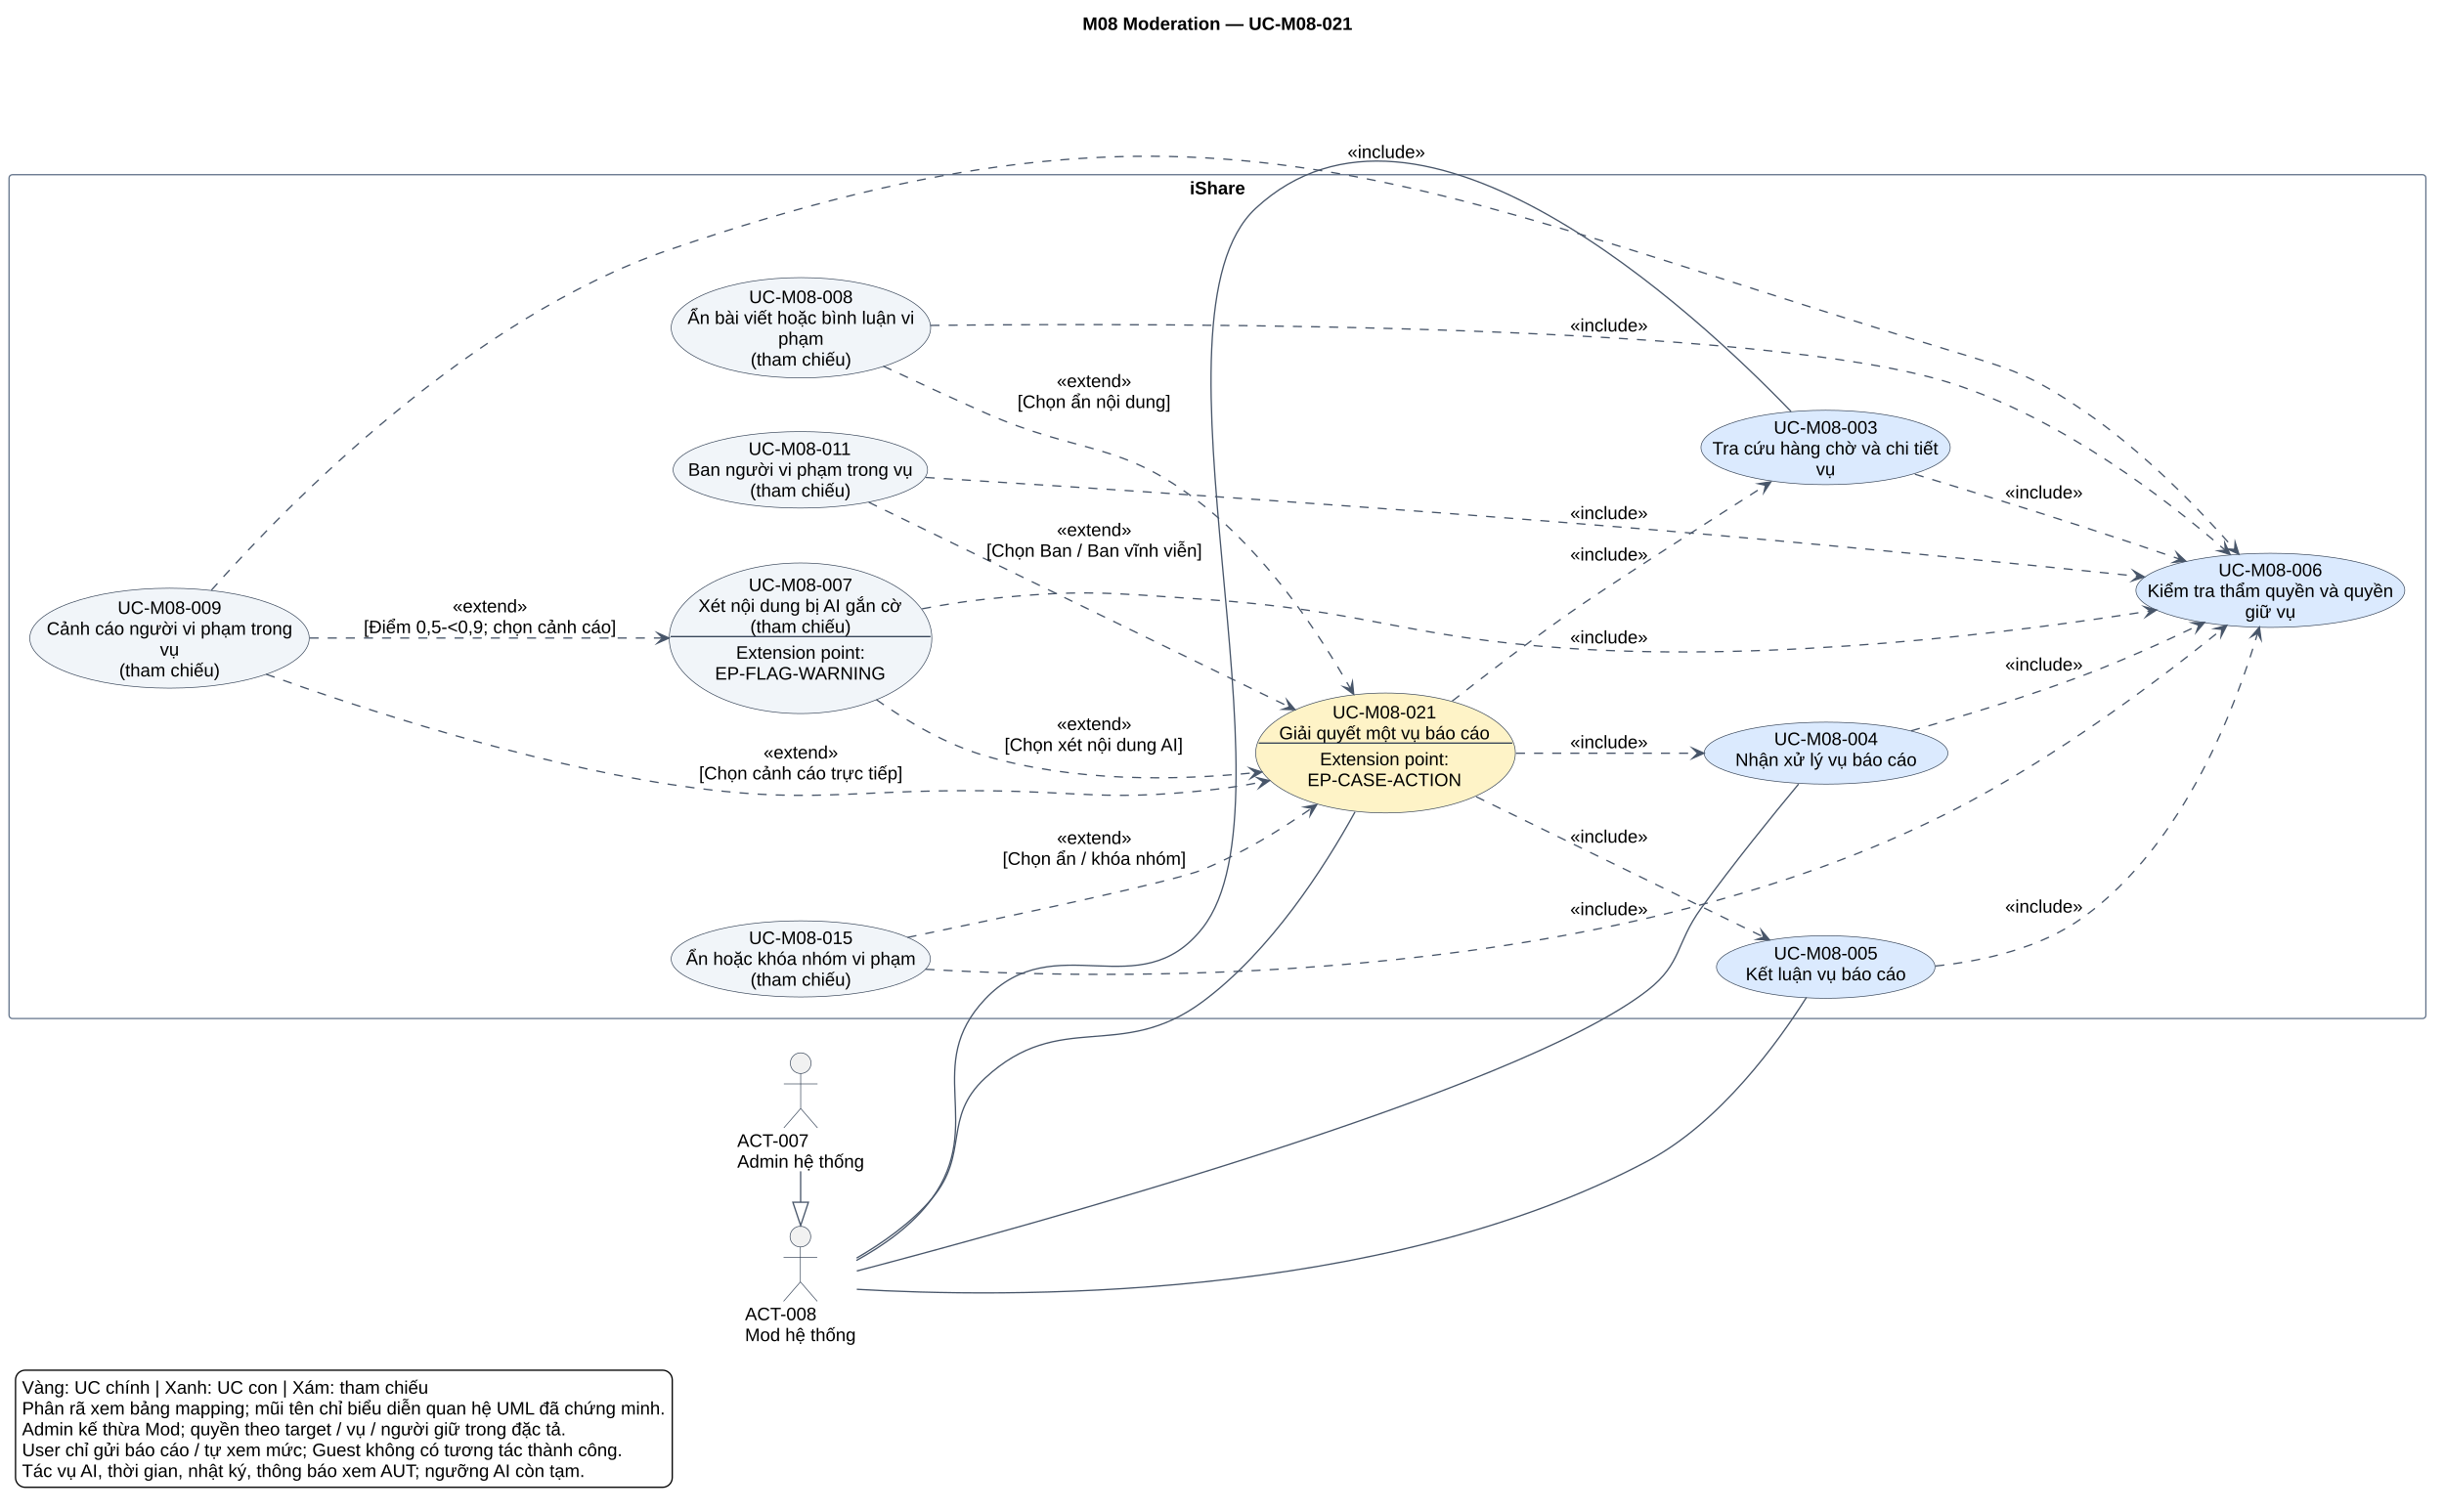
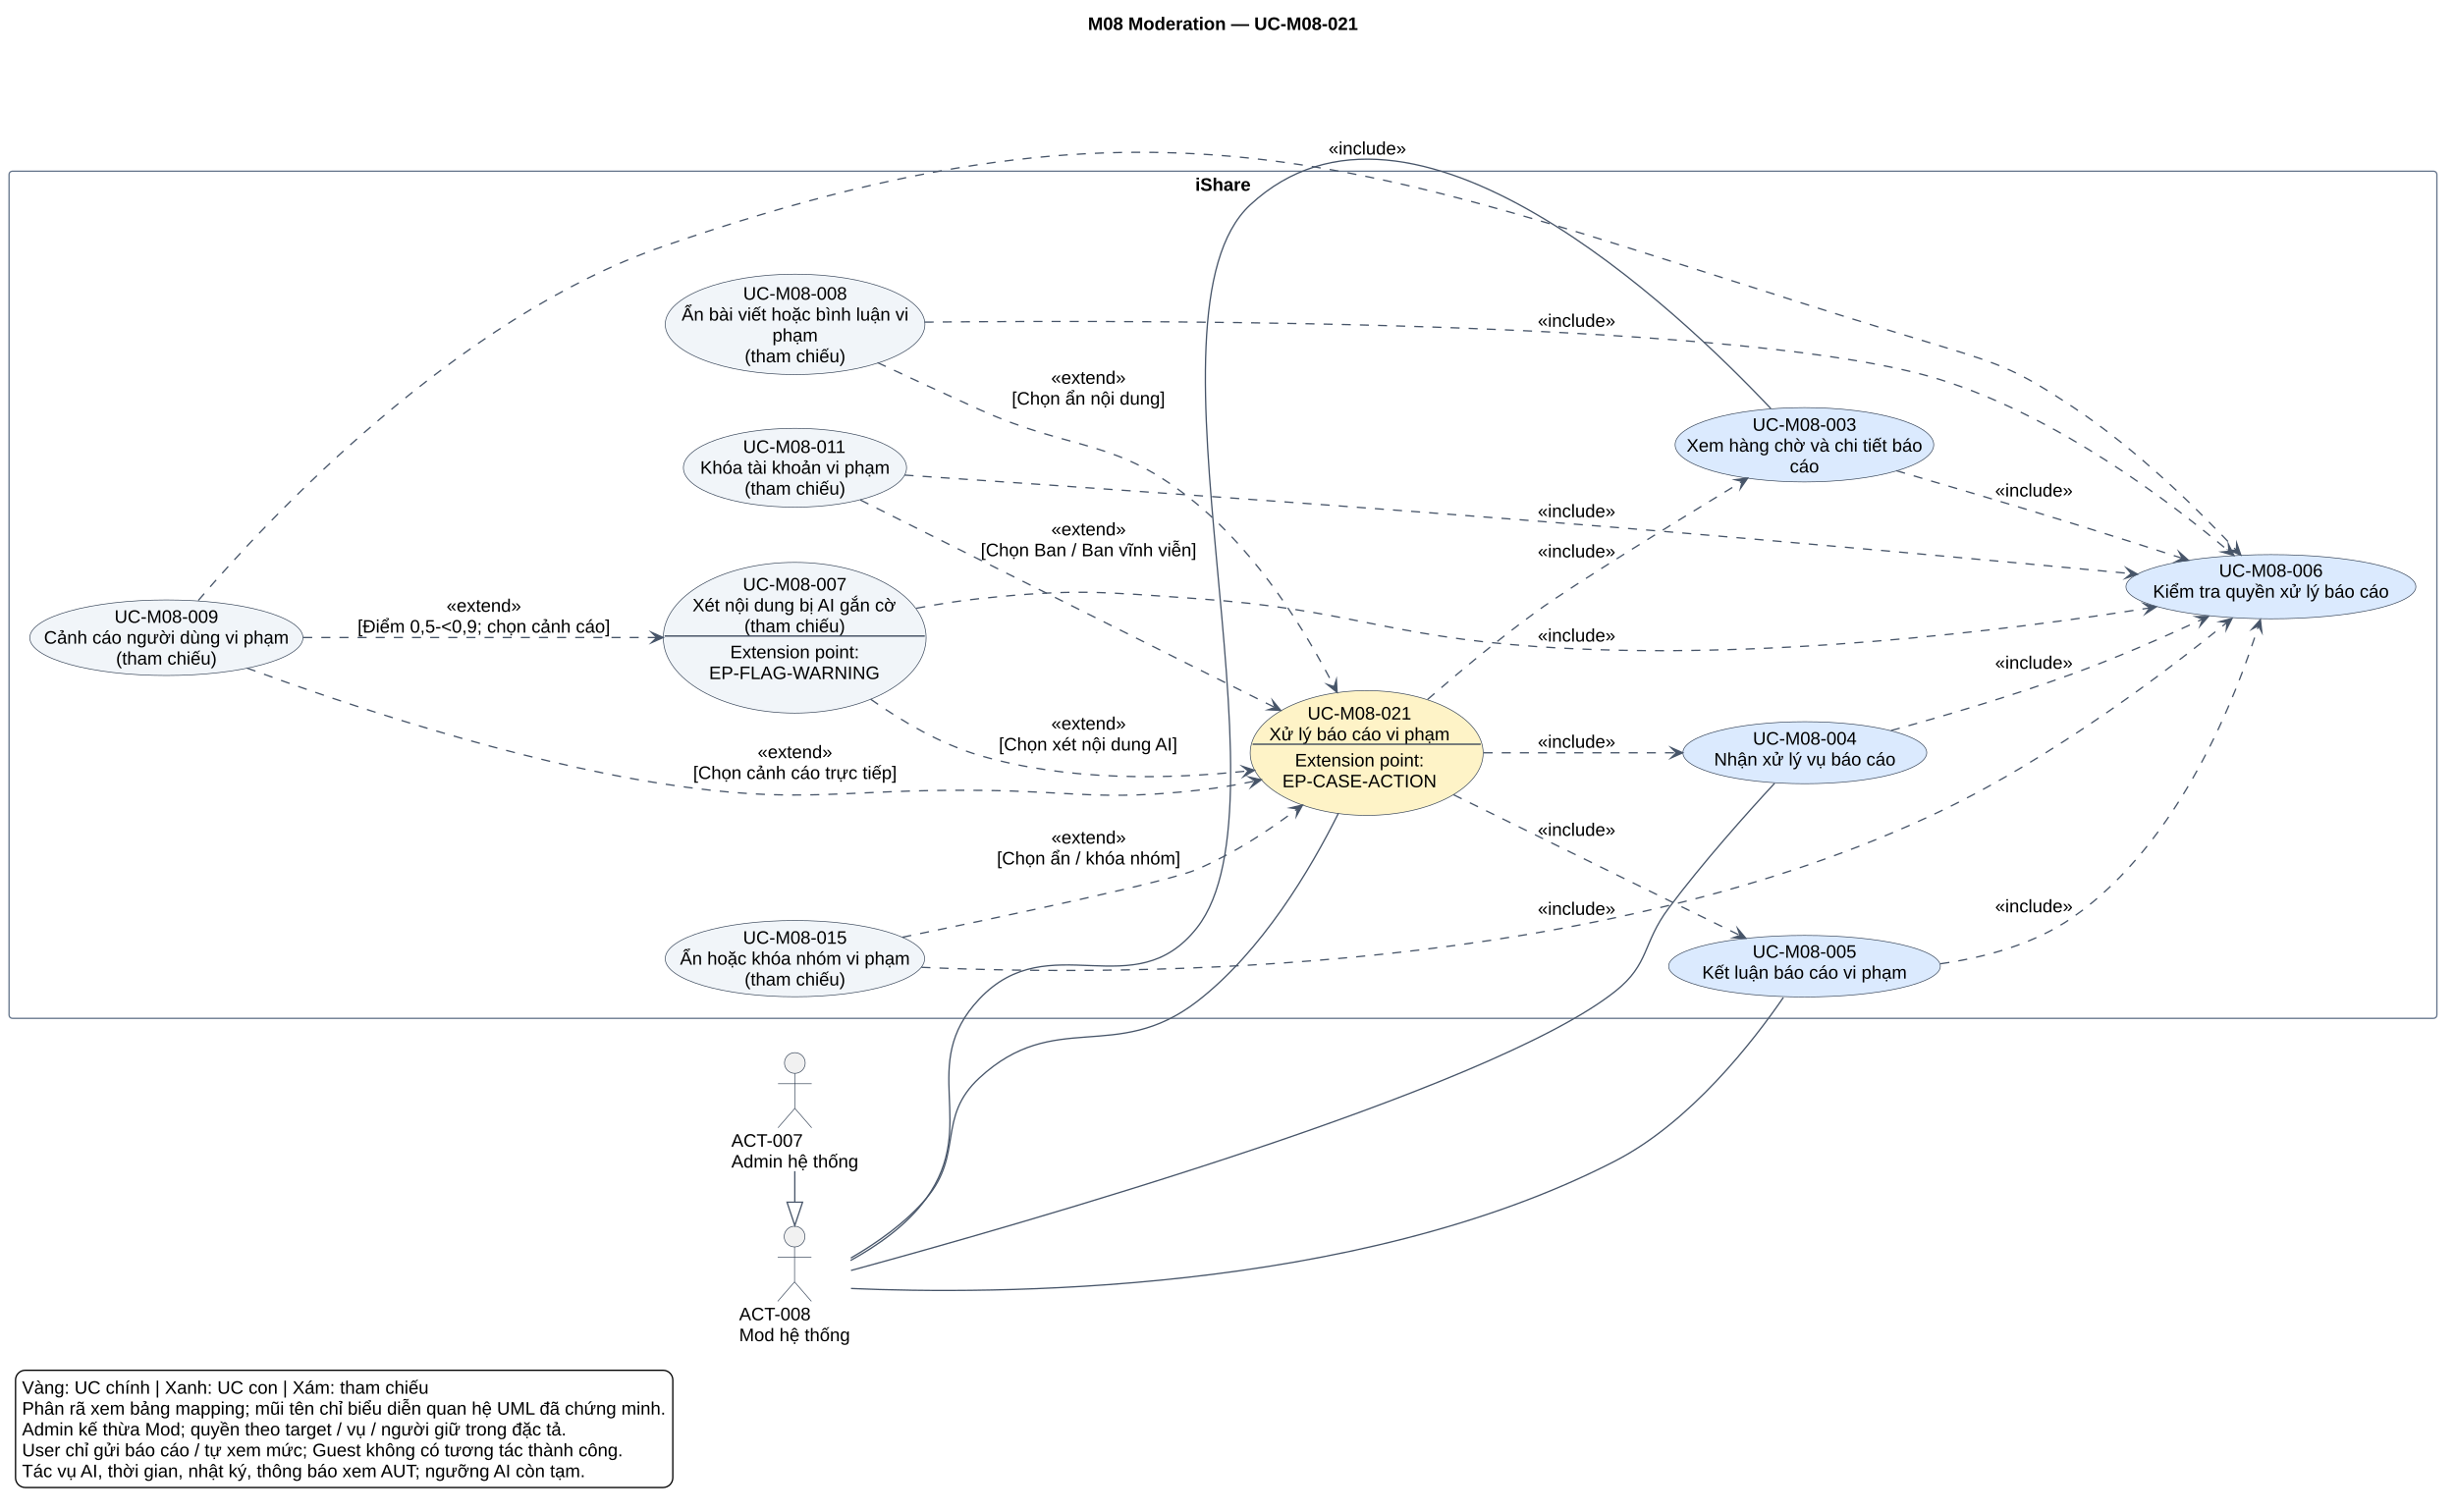
- <svg xmlns="http://www.w3.org/2000/svg" version="1.1" data-diagram-type="DESCRIPTION" style="width:1888px;height:1168px;background:#FFFFFF;" width="1888px" height="1168px" viewBox="0 0 1888 1168" zoomAndPan="magnify" preserveAspectRatio="none" contentStyleType="text/css">
+ <svg xmlns="http://www.w3.org/2000/svg" version="1.1" data-diagram-type="DESCRIPTION" style="width:1895px;height:1167px;background:#FFFFFF;" width="1895px" height="1167px" viewBox="0 0 1895 1167" zoomAndPan="magnify" preserveAspectRatio="none" contentStyleType="text/css">
  <defs />
  <g font-family="sans-serif" lengthAdjust="spacing">
    <g class="title" data-source-line="12">
-       <text x="836.259" y="23.132" fill="#000" font-size="14" textLength="208.482" font-weight="700" font-family="Arial">M08 Moderation — UC-M08-021</text>
+       <text x="839.759" y="23.132" fill="#000" font-size="14" textLength="208.482" font-weight="700" font-family="Arial">M08 Moderation — UC-M08-021</text>
    </g>
    <g class="cluster" data-qualified-name="iShare" id="ent0004" data-source-line="16">
-       <rect x="7" y="134.999" width="1867" height="652" fill="none" style="stroke:#64748B;stroke-width:1;" rx="2.5" ry="2.5" />
-       <text x="919.1" y="150.13" fill="#000" font-size="14" textLength="42.8" font-weight="700" font-family="Arial">iShare</text>
+       <rect x="7" y="132.179" width="1874" height="654" fill="none" style="stroke:#64748B;stroke-width:1;" rx="2.5" ry="2.5" />
+       <text x="922.6" y="147.31" fill="#000" font-size="14" textLength="42.8" font-weight="700" font-family="Arial">iShare</text>
    </g>
    <g class="entity" data-qualified-name="iShare.UC_M08_021" id="ent0005" data-source-line="17">
-       <ellipse cx="1070.314" cy="581.813" rx="100.314" ry="46.314" fill="#FEF3C7" style="stroke:#334155;stroke-width:0.5;" />
-       <text x="1029.391" y="555.113" fill="#000" font-size="14" textLength="80.138" font-family="Arial">UC-M08-021</text>
-       <text x="988.136" y="571.212" fill="#000" font-size="14" textLength="162.647" font-family="Arial">Giải quyết một vụ báo cáo</text>
-       <line x1="972.372" y1="574.179" x2="1168.255" y2="574.179" style="stroke:#334155;stroke-width:1;" />
-       <text x="1019.649" y="591.311" fill="#000" font-size="14" textLength="99.62" font-family="Arial">Extension point:</text>
-       <text x="1009.953" y="607.409" fill="#000" font-size="14" textLength="119.014" font-family="Arial">EP-CASE-ACTION</text>
+       <ellipse cx="1054.928" cy="581.346" rx="89.928" ry="48.167" fill="#FEF3C7" style="stroke:#334155;stroke-width:0.5;" />
+       <text x="1009.298" y="555.5" fill="#000" font-size="14" textLength="80.138" font-family="Arial">UC-M08-021</text>
+       <text x="979.702" y="571.599" fill="#000" font-size="14" textLength="139.33" font-family="Arial">Xử lý báo cáo vi phạm</text>
+       <line x1="966.895" y1="574.566" x2="1142.961" y2="574.566" style="stroke:#334155;stroke-width:1;" />
+       <text x="999.557" y="591.697" fill="#000" font-size="14" textLength="99.62" font-family="Arial">Extension point:</text>
+       <text x="989.86" y="607.796" fill="#000" font-size="14" textLength="119.014" font-family="Arial">EP-CASE-ACTION</text>
    </g>
    <g class="entity" data-qualified-name="iShare.UC_M08_003" id="ent0006" data-source-line="18">
-       <ellipse cx="1410.289" cy="345.749" rx="96.289" ry="28.751" fill="#DBEAFE" style="stroke:#334155;stroke-width:0.5;" />
-       <text x="1370.22" y="335.094" fill="#000" font-size="14" textLength="80.138" font-family="Arial">UC-M08-003</text>
-       <text x="1322.806" y="351.192" fill="#000" font-size="14" textLength="174.966" font-family="Arial">Tra cứu hàng chờ và chi tiết</text>
-       <text x="1402.896" y="367.291" fill="#000" font-size="14" textLength="14.786" font-family="Arial">vụ</text>
+       <ellipse cx="1392.828" cy="343.38" rx="99.828" ry="28.701" fill="#DBEAFE" style="stroke:#334155;stroke-width:0.5;" />
+       <text x="1352.76" y="332.581" fill="#000" font-size="14" textLength="80.138" font-family="Arial">UC-M08-003</text>
+       <text x="1301.852" y="348.68" fill="#000" font-size="14" textLength="181.952" font-family="Arial">Xem hàng chờ và chi tiết báo</text>
+       <text x="1381.542" y="364.778" fill="#000" font-size="14" textLength="22.572" font-family="Arial">cáo</text>
    </g>
    <g class="entity" data-qualified-name="iShare.UC_M08_004" id="ent0007" data-source-line="19">
-       <ellipse cx="1410.626" cy="581.938" rx="94.126" ry="23.94" fill="#DBEAFE" style="stroke:#334155;stroke-width:0.5;" />
-       <text x="1370.557" y="575.73" fill="#000" font-size="14" textLength="80.138" font-family="Arial">UC-M08-004</text>
-       <text x="1340.567" y="591.829" fill="#000" font-size="14" textLength="140.116" font-family="Arial">Nhận xử lý vụ báo cáo</text>
+       <ellipse cx="1393.126" cy="581.118" rx="94.126" ry="23.94" fill="#DBEAFE" style="stroke:#334155;stroke-width:0.5;" />
+       <text x="1353.057" y="574.91" fill="#000" font-size="14" textLength="80.138" font-family="Arial">UC-M08-004</text>
+       <text x="1323.067" y="591.009" fill="#000" font-size="14" textLength="140.116" font-family="Arial">Nhận xử lý vụ báo cáo</text>
    </g>
    <g class="entity" data-qualified-name="iShare.UC_M08_005" id="ent0008" data-source-line="20">
-       <ellipse cx="1410.406" cy="747.178" rx="84.406" ry="24.179" fill="#DBEAFE" style="stroke:#334155;stroke-width:0.5;" />
-       <text x="1370.337" y="741.34" fill="#000" font-size="14" textLength="80.138" font-family="Arial">UC-M08-005</text>
-       <text x="1348.527" y="757.439" fill="#000" font-size="14" textLength="123.758" font-family="Arial">Kết luận vụ báo cáo</text>
+       <ellipse cx="1392.875" cy="745.94" rx="104.875" ry="23.761" fill="#DBEAFE" style="stroke:#334155;stroke-width:0.5;" />
+       <text x="1352.806" y="739.451" fill="#000" font-size="14" textLength="80.138" font-family="Arial">UC-M08-005</text>
+       <text x="1313.879" y="755.549" fill="#000" font-size="14" textLength="157.992" font-family="Arial">Kết luận báo cáo vi phạm</text>
    </g>
    <g class="entity" data-qualified-name="iShare.UC_M08_006" id="ent0009" data-source-line="21">
-       <ellipse cx="1753.856" cy="456.151" rx="103.856" ry="28.653" fill="#DBEAFE" style="stroke:#334155;stroke-width:0.5;" />
-       <text x="1713.787" y="445.209" fill="#000" font-size="14" textLength="80.138" font-family="Arial">UC-M08-006</text>
-       <text x="1658.915" y="461.307" fill="#000" font-size="14" textLength="189.882" font-family="Arial">Kiểm tra thẩm quyền và quyền</text>
-       <text x="1734.384" y="477.406" fill="#000" font-size="14" textLength="38.944" font-family="Arial">giữ vụ</text>
+       <ellipse cx="1752.902" cy="452.959" rx="111.902" ry="24.78" fill="#DBEAFE" style="stroke:#334155;stroke-width:0.5;" />
+       <text x="1712.833" y="445.305" fill="#000" font-size="14" textLength="80.138" font-family="Arial">UC-M08-006</text>
+       <text x="1661.837" y="461.404" fill="#000" font-size="14" textLength="182.13" font-family="Arial">Kiểm tra quyền xử lý báo cáo</text>
    </g>
    <g class="entity" data-qualified-name="iShare.UC_M08_007" id="ent0010" data-source-line="22">
-       <ellipse cx="618.43" cy="493.183" rx="101.43" ry="58.185" fill="#F1F5F9" style="stroke:#334155;stroke-width:0.5;" />
-       <text x="578.362" y="456.705" fill="#000" font-size="14" textLength="80.138" font-family="Arial">UC-M08-007</text>
-       <text x="539.51" y="472.803" fill="#000" font-size="14" textLength="157.842" font-family="Arial">Xét nội dung bị AI gắn cờ</text>
-       <text x="579.527" y="488.902" fill="#000" font-size="14" textLength="77.807" font-family="Arial">(tham chiếu)</text>
-       <line x1="518.026" y1="491.869" x2="718.835" y2="491.869" style="stroke:#334155;stroke-width:1;" />
-       <text x="568.62" y="509.001" fill="#000" font-size="14" textLength="99.62" font-family="Arial">Extension point:</text>
-       <text x="552.317" y="525.099" fill="#000" font-size="14" textLength="132.228" font-family="Arial">EP-FLAG-WARNING</text>
+       <ellipse cx="613.43" cy="492.363" rx="101.43" ry="58.185" fill="#F1F5F9" style="stroke:#334155;stroke-width:0.5;" />
+       <text x="573.362" y="455.885" fill="#000" font-size="14" textLength="80.138" font-family="Arial">UC-M08-007</text>
+       <text x="534.51" y="471.983" fill="#000" font-size="14" textLength="157.842" font-family="Arial">Xét nội dung bị AI gắn cờ</text>
+       <text x="574.527" y="488.082" fill="#000" font-size="14" textLength="77.807" font-family="Arial">(tham chiếu)</text>
+       <line x1="513.026" y1="491.049" x2="713.835" y2="491.049" style="stroke:#334155;stroke-width:1;" />
+       <text x="563.62" y="508.181" fill="#000" font-size="14" textLength="99.62" font-family="Arial">Extension point:</text>
+       <text x="547.317" y="524.279" fill="#000" font-size="14" textLength="132.228" font-family="Arial">EP-FLAG-WARNING</text>
    </g>
    <g class="entity" data-qualified-name="iShare.UC_M08_008" id="ent0011" data-source-line="23">
-       <ellipse cx="618.716" cy="253.247" rx="100.216" ry="38.749" fill="#F1F5F9" style="stroke:#334155;stroke-width:0.5;" />
-       <text x="578.647" y="234.213" fill="#000" font-size="14" textLength="80.138" font-family="Arial">UC-M08-008</text>
-       <text x="531.158" y="250.312" fill="#000" font-size="14" textLength="175.116" font-family="Arial">Ẩn bài viết hoặc bình luận vi</text>
-       <text x="601.206" y="266.41" fill="#000" font-size="14" textLength="35.021" font-family="Arial">phạm</text>
-       <text x="579.813" y="282.509" fill="#000" font-size="14" textLength="77.807" font-family="Arial">(tham chiếu)</text>
+       <ellipse cx="613.716" cy="250.427" rx="100.216" ry="38.749" fill="#F1F5F9" style="stroke:#334155;stroke-width:0.5;" />
+       <text x="573.647" y="231.393" fill="#000" font-size="14" textLength="80.138" font-family="Arial">UC-M08-008</text>
+       <text x="526.158" y="247.492" fill="#000" font-size="14" textLength="175.116" font-family="Arial">Ẩn bài viết hoặc bình luận vi</text>
+       <text x="596.206" y="263.59" fill="#000" font-size="14" textLength="35.021" font-family="Arial">phạm</text>
+       <text x="574.813" y="279.689" fill="#000" font-size="14" textLength="77.807" font-family="Arial">(tham chiếu)</text>
    </g>
    <g class="entity" data-qualified-name="iShare.UC_M08_009" id="ent0012" data-source-line="24">
-       <ellipse cx="130.95" cy="493.112" rx="107.95" ry="38.613" fill="#F1F5F9" style="stroke:#334155;stroke-width:0.5;" />
-       <text x="90.881" y="474.392" fill="#000" font-size="14" textLength="80.138" font-family="Arial">UC-M08-009</text>
-       <text x="36.067" y="490.491" fill="#000" font-size="14" textLength="189.766" font-family="Arial">Cảnh cáo người vi phạm trong</text>
-       <text x="123.556" y="506.589" fill="#000" font-size="14" textLength="14.786" font-family="Arial">vụ</text>
-       <text x="92.046" y="522.688" fill="#000" font-size="14" textLength="77.807" font-family="Arial">(tham chiếu)</text>
+       <ellipse cx="128.42" cy="492.35" rx="105.42" ry="29.172" fill="#F1F5F9" style="stroke:#334155;stroke-width:0.5;" />
+       <text x="88.351" y="480.863" fill="#000" font-size="14" textLength="80.138" font-family="Arial">UC-M08-009</text>
+       <text x="33.92" y="496.962" fill="#000" font-size="14" textLength="189" font-family="Arial">Cảnh cáo người dùng vi phạm</text>
+       <text x="89.516" y="513.061" fill="#000" font-size="14" textLength="77.807" font-family="Arial">(tham chiếu)</text>
    </g>
    <g class="entity" data-qualified-name="iShare.UC_M08_011" id="ent0013" data-source-line="25">
-       <ellipse cx="618.28" cy="363.033" rx="98.28" ry="29.534" fill="#F1F5F9" style="stroke:#334155;stroke-width:0.5;" />
-       <text x="578.211" y="351.558" fill="#000" font-size="14" textLength="80.138" font-family="Arial">UC-M08-011</text>
-       <text x="531.569" y="367.656" fill="#000" font-size="14" textLength="173.421" font-family="Arial">Ban người vi phạm trong vụ</text>
-       <text x="579.377" y="383.755" fill="#000" font-size="14" textLength="77.807" font-family="Arial">(tham chiếu)</text>
+       <ellipse cx="613.637" cy="361.12" rx="86.137" ry="30.442" fill="#F1F5F9" style="stroke:#334155;stroke-width:0.5;" />
+       <text x="573.568" y="349.675" fill="#000" font-size="14" textLength="80.138" font-family="Arial">UC-M08-011</text>
+       <text x="540.479" y="365.773" fill="#000" font-size="14" textLength="146.316" font-family="Arial">Khóa tài khoản vi phạm</text>
+       <text x="574.733" y="381.872" fill="#000" font-size="14" textLength="77.807" font-family="Arial">(tham chiếu)</text>
    </g>
    <g class="entity" data-qualified-name="iShare.UC_M08_015" id="ent0014" data-source-line="26">
-       <ellipse cx="618.612" cy="740.931" rx="100.112" ry="29.432" fill="#F1F5F9" style="stroke:#334155;stroke-width:0.5;" />
-       <text x="578.544" y="729.452" fill="#000" font-size="14" textLength="80.138" font-family="Arial">UC-M08-015</text>
-       <text x="529.892" y="745.551" fill="#000" font-size="14" textLength="177.44" font-family="Arial">Ẩn hoặc khóa nhóm vi phạm</text>
-       <text x="579.709" y="761.649" fill="#000" font-size="14" textLength="77.807" font-family="Arial">(tham chiếu)</text>
+       <ellipse cx="613.612" cy="740.111" rx="100.112" ry="29.432" fill="#F1F5F9" style="stroke:#334155;stroke-width:0.5;" />
+       <text x="573.544" y="728.632" fill="#000" font-size="14" textLength="80.138" font-family="Arial">UC-M08-015</text>
+       <text x="524.892" y="744.731" fill="#000" font-size="14" textLength="177.44" font-family="Arial">Ẩn hoặc khóa nhóm vi phạm</text>
+       <text x="574.709" y="760.829" fill="#000" font-size="14" textLength="77.807" font-family="Arial">(tham chiếu)</text>
    </g>
    <g class="entity" data-qualified-name="A8" id="ent0001" data-source-line="13">
-       <ellipse cx="618.31" cy="955.499" rx="8" ry="8" fill="#F1F1F1" style="stroke:#334155;stroke-width:0.5;" />
-       <path d="M618.31,963.499 L618.31,990.499 M605.31,971.499 L631.31,971.499 M618.31,990.499 L605.31,1005.499 M618.31,990.499 L631.31,1005.499" style="stroke:#334155;stroke-width:0.5;" fill="none" />
-       <text x="575.5" y="1020.13" fill="#000" font-size="14" textLength="56.021" font-family="Arial">ACT-008</text>
-       <text x="575.5" y="1036.229" fill="#000" font-size="14" textLength="85.62" font-family="Arial">Mod hệ thống</text>
+       <ellipse cx="613.31" cy="954.679" rx="8" ry="8" fill="#F1F1F1" style="stroke:#334155;stroke-width:0.5;" />
+       <path d="M613.31,962.679 L613.31,989.679 M600.31,970.679 L626.31,970.679 M613.31,989.679 L600.31,1004.679 M613.31,989.679 L626.31,1004.679" style="stroke:#334155;stroke-width:0.5;" fill="none" />
+       <text x="570.5" y="1019.31" fill="#000" font-size="14" textLength="56.021" font-family="Arial">ACT-008</text>
+       <text x="570.5" y="1035.409" fill="#000" font-size="14" textLength="85.62" font-family="Arial">Mod hệ thống</text>
    </g>
    <g class="entity" data-qualified-name="A7" id="ent0002" data-source-line="14">
-       <ellipse cx="618.534" cy="821.499" rx="8" ry="8" fill="#F1F1F1" style="stroke:#334155;stroke-width:0.5;" />
-       <path d="M618.534,829.499 L618.534,856.499 M605.534,837.499 L631.534,837.499 M618.534,856.499 L605.534,871.499 M618.534,856.499 L631.534,871.499" style="stroke:#334155;stroke-width:0.5;" fill="none" />
-       <text x="569.5" y="886.13" fill="#000" font-size="14" textLength="56.021" font-family="Arial">ACT-007</text>
-       <text x="569.5" y="902.229" fill="#000" font-size="14" textLength="98.068" font-family="Arial">Admin hệ thống</text>
+       <ellipse cx="613.534" cy="820.679" rx="8" ry="8" fill="#F1F1F1" style="stroke:#334155;stroke-width:0.5;" />
+       <path d="M613.534,828.679 L613.534,855.679 M600.534,836.679 L626.534,836.679 M613.534,855.679 L600.534,870.679 M613.534,855.679 L626.534,870.679" style="stroke:#334155;stroke-width:0.5;" fill="none" />
+       <text x="564.5" y="885.31" fill="#000" font-size="14" textLength="56.021" font-family="Arial">ACT-007</text>
+       <text x="564.5" y="901.409" fill="#000" font-size="14" textLength="98.068" font-family="Arial">Admin hệ thống</text>
    </g>
    <g class="link" data-entity-1="ent0002" data-entity-2="ent0001" id="lnk3" data-source-line="15" data-link-type="extension">
-       <path d="M618.5,905.029 C618.5,918.999 618.5,914.969 618.5,928.939" style="stroke:#475569;stroke-width:1;" fill="none" id="A7-to-A8" />
-       <polygon points="618.5,946.939,624.5,928.939,612.5,928.939,618.5,946.939" fill="none" style="stroke:#475569;stroke-width:1;stroke-linejoin:miter;stroke-miterlimit:10;" />
+       <path d="M613.5,904.209 C613.5,918.179 613.5,914.149 613.5,928.119" style="stroke:#475569;stroke-width:1;" fill="none" id="A7-to-A8" />
+       <polygon points="613.5,946.119,619.5,928.119,607.5,928.119,613.5,946.119" fill="none" style="stroke:#475569;stroke-width:1;stroke-linejoin:miter;stroke-miterlimit:10;" />
    </g>
    <g class="link" data-entity-1="ent0001" data-entity-2="ent0005" id="lnk15" data-source-line="28" data-link-type="association">
-       <path d="M661.75,972.089 C681.48,960.659 704.08,944.939 720,925.999 C749.07,891.419 727.85,863.679 761,832.999 C819.08,779.249 865.45,821.159 929,773.999 C981.57,734.989 1022.91,670.679 1046.76,627.359" style="stroke:#475569;stroke-width:1;" fill="none" id="A8-UC_M08_021" />
+       <path d="M656.75,971.269 C676.48,959.839 699.08,944.119 715,925.179 C744.07,890.599 722.85,862.859 756,832.179 C814.08,778.429 861.32,821.489 924,773.179 C974.06,734.599 1011.61,671.119 1033.17,627.799" style="stroke:#475569;stroke-width:1;" fill="none" id="A8-UC_M08_021" />
    </g>
    <g class="link" data-entity-1="ent0001" data-entity-2="ent0006" id="lnk16" data-source-line="29" data-link-type="association">
-       <path d="M661.54,973.959 C681.97,962.729 705.23,946.629 720,925.999 C761.24,868.419 712.34,823.469 761,771.999 C814.97,714.909 880.58,778.869 929,716.999 C1005.35,619.429 879.23,245.319 970,160.999 C1096.92,43.099 1309.99,241.539 1383.58,317.949" style="stroke:#475569;stroke-width:1;" fill="none" id="A8-UC_M08_003" />
+       <path d="M656.54,973.139 C676.97,961.909 700.23,945.809 715,925.179 C756.24,867.599 707.34,822.649 756,771.179 C809.97,714.089 875.59,778.059 924,716.179 C1000.61,618.249 873.92,242.819 965,158.179 C1088.84,43.099 1295.52,239.749 1366.87,315.409" style="stroke:#475569;stroke-width:1;" fill="none" id="A8-UC_M08_003" />
    </g>
    <g class="link" data-entity-1="ent0001" data-entity-2="ent0007" id="lnk17" data-source-line="30" data-link-type="association">
-       <path d="M661.89,982.069 C790.38,948.369 1172.75,843.569 1273,764.999 C1299.29,744.389 1294.47,729.099 1314,701.999 C1338.75,667.659 1369.6,629.679 1389.42,605.839" style="stroke:#475569;stroke-width:1;" fill="none" id="A8-UC_M08_004" />
+       <path d="M656.89,980.839 C782.61,946.599 1150.63,841.969 1247,765.179 C1273.42,744.129 1267.77,728.239 1288,701.179 C1314.25,666.069 1348.01,628.279 1369.83,604.689" style="stroke:#475569;stroke-width:1;" fill="none" id="A8-UC_M08_004" />
    </g>
    <g class="link" data-entity-1="ent0001" data-entity-2="ent0008" id="lnk18" data-source-line="31" data-link-type="association">
-       <path d="M661.87,996.219 C770.55,1002.559 1065.24,1007.599 1273,896.999 C1329.1,867.139 1373.95,804.809 1395.52,770.649" style="stroke:#475569;stroke-width:1;" fill="none" id="A8-UC_M08_005" />
+       <path d="M656.88,994.749 C762.87,999.359 1045.42,1000.229 1247,896.179 C1304.93,866.279 1353.08,804.269 1376.57,770.079" style="stroke:#475569;stroke-width:1;" fill="none" id="A8-UC_M08_005" />
    </g>
    <g class="link" data-entity-1="ent0005" data-entity-2="ent0007" id="lnk19" data-source-line="32" data-link-type="dependency">
-       <path d="M1171.08,581.999 C1217.04,581.999 1266.28,581.999 1311.41,581.999" style="stroke:#475569;stroke-width:1;stroke-dasharray:7,7;" fill="none" id="UC_M08_021-to-UC_M08_004" />
-       <polygon points="1316.41,581.999,1307.41,577.999,1311.41,581.999,1307.41,585.999,1316.41,581.999" fill="#475569" style="stroke:#475569;stroke-width:1;stroke-linejoin:miter;stroke-miterlimit:10;" />
-       <text x="1213" y="578.13" fill="#000" font-size="14" textLength="59.938" font-family="Arial">«include»</text>
+       <path d="M1145.16,581.179 C1192.6,581.179 1245.88,581.179 1293.9,581.179" style="stroke:#475569;stroke-width:1;stroke-dasharray:7,7;" fill="none" id="UC_M08_021-to-UC_M08_004" />
+       <polygon points="1298.9,581.179,1289.9,577.179,1293.9,581.179,1289.9,585.179,1298.9,581.179" fill="#475569" style="stroke:#475569;stroke-width:1;stroke-linejoin:miter;stroke-miterlimit:10;" />
+       <text x="1187" y="577.31" fill="#000" font-size="14" textLength="59.938" font-family="Arial">«include»</text>
    </g>
    <g class="link" data-entity-1="ent0005" data-entity-2="ent0006" id="lnk20" data-source-line="33" data-link-type="dependency">
-       <path d="M1121.82,541.759 C1148.27,520.999 1181.47,495.569 1212,473.999 C1240.53,453.839 1314.852,406.184 1363.852,374.984" style="stroke:#475569;stroke-width:1;stroke-dasharray:7,7;" fill="none" id="UC_M08_021-to-UC_M08_003" />
-       <polygon points="1368.07,372.299,1358.33,373.758,1363.852,374.984,1362.627,380.507,1368.07,372.299" fill="#475569" style="stroke:#475569;stroke-width:1;stroke-linejoin:miter;stroke-miterlimit:10;" />
-       <text x="1213" y="433.13" fill="#000" font-size="14" textLength="59.938" font-family="Arial">«include»</text>
+       <path d="M1101.98,539.959 C1126.3,518.839 1157.06,493.219 1186,472.179 C1215.27,450.899 1293.496,402.833 1344.776,371.703" style="stroke:#475569;stroke-width:1;stroke-dasharray:7,7;" fill="none" id="UC_M08_021-to-UC_M08_003" />
+       <polygon points="1349.05,369.109,1339.281,370.36,1344.776,371.703,1343.432,377.198,1349.05,369.109" fill="#475569" style="stroke:#475569;stroke-width:1;stroke-linejoin:miter;stroke-miterlimit:10;" />
+       <text x="1187" y="430.31" fill="#000" font-size="14" textLength="59.938" font-family="Arial">«include»</text>
    </g>
    <g class="link" data-entity-1="ent0005" data-entity-2="ent0008" id="lnk21" data-source-line="34" data-link-type="dependency">
-       <path d="M1140.31,615.589 C1208.25,648.759 1305.517,696.235 1362.477,724.045" style="stroke:#475569;stroke-width:1;stroke-dasharray:7,7;" fill="none" id="UC_M08_021-to-UC_M08_005" />
-       <polygon points="1366.97,726.239,1360.637,718.696,1362.477,724.045,1357.128,725.884,1366.97,726.239" fill="#475569" style="stroke:#475569;stroke-width:1;stroke-linejoin:miter;stroke-miterlimit:10;" />
-       <text x="1213" y="651.13" fill="#000" font-size="14" textLength="59.938" font-family="Arial">«include»</text>
+       <path d="M1121.98,613.579 C1188.68,646.339 1285.422,693.845 1343.112,722.175" style="stroke:#475569;stroke-width:1;stroke-dasharray:7,7;" fill="none" id="UC_M08_021-to-UC_M08_005" />
+       <polygon points="1347.6,724.379,1341.285,716.821,1343.112,722.175,1337.758,724.002,1347.6,724.379" fill="#475569" style="stroke:#475569;stroke-width:1;stroke-linejoin:miter;stroke-miterlimit:10;" />
+       <text x="1187" y="645.31" fill="#000" font-size="14" textLength="59.938" font-family="Arial">«include»</text>
    </g>
    <g class="link" data-entity-1="ent0006" data-entity-2="ent0009" id="lnk22" data-source-line="35" data-link-type="dependency">
-       <path d="M1479.29,366.419 C1517.47,378.049 1565.99,393.039 1609,406.999 C1635.12,415.479 1659.06,423.528 1683.89,432.038" style="stroke:#475569;stroke-width:1;stroke-dasharray:7,7;" fill="none" id="UC_M08_003-to-UC_M08_006" />
-       <polygon points="1688.62,433.659,1681.403,426.957,1683.89,432.038,1678.809,434.525,1688.62,433.659" fill="#475569" style="stroke:#475569;stroke-width:1;stroke-linejoin:miter;stroke-miterlimit:10;" />
-       <text x="1549" y="385.13" fill="#000" font-size="14" textLength="59.938" font-family="Arial">«include»</text>
+       <path d="M1463.73,363.379 C1503.69,375.069 1554.74,390.189 1600,404.179 C1629.4,413.269 1657.125,422.144 1684.495,431.034" style="stroke:#475569;stroke-width:1;stroke-dasharray:7,7;" fill="none" id="UC_M08_003-to-UC_M08_006" />
+       <polygon points="1689.25,432.579,1681.926,425.994,1684.495,431.034,1679.455,433.603,1689.25,432.579" fill="#475569" style="stroke:#475569;stroke-width:1;stroke-linejoin:miter;stroke-miterlimit:10;" />
+       <text x="1540" y="383.31" fill="#000" font-size="14" textLength="59.938" font-family="Arial">«include»</text>
    </g>
    <g class="link" data-entity-1="ent0007" data-entity-2="ent0009" id="lnk23" data-source-line="36" data-link-type="dependency">
-       <path d="M1476.28,564.699 C1515.19,553.729 1565.44,538.509 1609,521.999 C1640.89,509.909 1671.162,496.211 1698.552,483.071" style="stroke:#475569;stroke-width:1;stroke-dasharray:7,7;" fill="none" id="UC_M08_004-to-UC_M08_006" />
-       <polygon points="1703.06,480.909,1693.215,481.195,1698.552,483.071,1696.676,488.408,1703.06,480.909" fill="#475569" style="stroke:#475569;stroke-width:1;stroke-linejoin:miter;stroke-miterlimit:10;" />
-       <text x="1549" y="518.13" fill="#000" font-size="14" textLength="59.938" font-family="Arial">«include»</text>
+       <path d="M1459.64,564.039 C1500.45,552.819 1553.78,537.129 1600,520.179 C1635.74,507.069 1670.495,491.775 1700.185,477.985" style="stroke:#475569;stroke-width:1;stroke-dasharray:7,7;" fill="none" id="UC_M08_004-to-UC_M08_006" />
+       <polygon points="1704.72,475.879,1694.872,476.042,1700.185,477.985,1698.242,483.298,1704.72,475.879" fill="#475569" style="stroke:#475569;stroke-width:1;stroke-linejoin:miter;stroke-miterlimit:10;" />
+       <text x="1540" y="516.31" fill="#000" font-size="14" textLength="59.938" font-family="Arial">«include»</text>
    </g>
    <g class="link" data-entity-1="ent0008" data-entity-2="ent0009" id="lnk24" data-source-line="37" data-link-type="dependency">
-       <path d="M1495.05,746.449 C1532.81,742.519 1576.22,732.489 1609,708.999 C1688.08,652.339 1728.243,542.624 1743.993,489.314" style="stroke:#475569;stroke-width:1;stroke-dasharray:7,7;" fill="none" id="UC_M08_005-to-UC_M08_006" />
-       <polygon points="1745.41,484.519,1739.024,492.016,1743.993,489.314,1746.696,494.283,1745.41,484.519" fill="#475569" style="stroke:#475569;stroke-width:1;stroke-linejoin:miter;stroke-miterlimit:10;" />
-       <text x="1549" y="705.13" fill="#000" font-size="14" textLength="59.938" font-family="Arial">«include»</text>
+       <path d="M1497.79,744.069 C1532.75,739.139 1570.37,728.789 1600,708.179 C1683.35,650.199 1726.933,535.219 1743.283,483.099" style="stroke:#475569;stroke-width:1;stroke-dasharray:7,7;" fill="none" id="UC_M08_005-to-UC_M08_006" />
+       <polygon points="1744.78,478.329,1738.27,485.719,1743.283,483.099,1745.903,488.113,1744.78,478.329" fill="#475569" style="stroke:#475569;stroke-width:1;stroke-linejoin:miter;stroke-miterlimit:10;" />
+       <text x="1540" y="704.31" fill="#000" font-size="14" textLength="59.938" font-family="Arial">«include»</text>
    </g>
    <g class="link" data-entity-1="ent0010" data-entity-2="ent0009" id="lnk25" data-source-line="38" data-link-type="dependency">
-       <path d="M712.3,470.439 C728.44,467.349 745.14,464.659 761,462.999 C835.26,455.209 854.5,458.019 929,462.999 C1055.62,471.459 1085.38,492.539 1212,500.999 C1372.34,511.719 1554.131,488.98 1660.981,472.07" style="stroke:#475569;stroke-width:1;stroke-dasharray:7,7;" fill="none" id="UC_M08_007-to-UC_M08_006" />
-       <polygon points="1665.92,471.289,1656.405,468.745,1660.981,472.07,1657.656,476.646,1665.92,471.289" fill="#475569" style="stroke:#475569;stroke-width:1;stroke-linejoin:miter;stroke-miterlimit:10;" />
-       <text x="1213" y="497.13" fill="#000" font-size="14" textLength="59.938" font-family="Arial">«include»</text>
+       <path d="M707.3,469.619 C723.44,466.529 740.14,463.839 756,462.179 C830.26,454.389 849.52,456.949 924,462.179 C1041.31,470.419 1068.69,490.939 1186,499.179 C1355.4,511.079 1548.141,486.92 1659.361,469.33" style="stroke:#475569;stroke-width:1;stroke-dasharray:7,7;" fill="none" id="UC_M08_007-to-UC_M08_006" />
+       <polygon points="1664.3,468.549,1654.786,466.004,1659.361,469.33,1656.035,473.905,1664.3,468.549" fill="#475569" style="stroke:#475569;stroke-width:1;stroke-linejoin:miter;stroke-miterlimit:10;" />
+       <text x="1187" y="495.31" fill="#000" font-size="14" textLength="59.938" font-family="Arial">«include»</text>
    </g>
    <g class="link" data-entity-1="ent0011" data-entity-2="ent0009" id="lnk26" data-source-line="39" data-link-type="dependency">
-       <path d="M718.78,251.429 C918.67,249.319 1362.84,250.159 1507,295.999 C1593.66,323.559 1675.294,387.191 1719.064,425.181" style="stroke:#475569;stroke-width:1;stroke-dasharray:7,7;" fill="none" id="UC_M08_008-to-UC_M08_006" />
-       <polygon points="1722.84,428.459,1718.665,419.538,1719.064,425.181,1713.421,425.58,1722.84,428.459" fill="#475569" style="stroke:#475569;stroke-width:1;stroke-linejoin:miter;stroke-miterlimit:10;" />
-       <text x="1213" y="256.13" fill="#000" font-size="14" textLength="59.938" font-family="Arial">«include»</text>
+       <path d="M713.69,248.699 C912.83,246.759 1354.47,247.929 1498,293.179 C1589.21,321.929 1676.345,388.449 1720.545,425.649" style="stroke:#475569;stroke-width:1;stroke-dasharray:7,7;" fill="none" id="UC_M08_008-to-UC_M08_006" />
+       <polygon points="1724.37,428.869,1720.06,420.013,1720.545,425.649,1714.908,426.134,1724.37,428.869" fill="#475569" style="stroke:#475569;stroke-width:1;stroke-linejoin:miter;stroke-miterlimit:10;" />
+       <text x="1187" y="252.31" fill="#000" font-size="14" textLength="59.938" font-family="Arial">«include»</text>
    </g>
    <g class="link" data-entity-1="ent0012" data-entity-2="ent0009" id="lnk27" data-source-line="40" data-link-type="dependency">
-       <path d="M163.31,456.039 C223.51,388.179 363.14,245.869 517,192.999 C934.41,49.569 1084.63,142.929 1507,270.999 C1554.59,285.429 1567.84,289.099 1609,316.999 C1656.6,349.269 1699.535,394.156 1726.275,424.516" style="stroke:#475569;stroke-width:1;stroke-dasharray:7,7;" fill="none" id="UC_M08_009-to-UC_M08_006" />
-       <polygon points="1729.58,428.269,1726.633,418.871,1726.275,424.516,1720.63,424.159,1729.58,428.269" fill="#475569" style="stroke:#475569;stroke-width:1;stroke-linejoin:miter;stroke-miterlimit:10;" />
-       <text x="1041" y="122.13" fill="#000" font-size="14" textLength="59.938" font-family="Arial">«include»</text>
+       <path d="M153.04,463.599 C207.88,399.549 351.74,245.819 512,190.179 C927.24,46.009 1077.17,140.239 1498,267.179 C1545.79,281.589 1558.42,286.559 1600,314.179 C1650.94,348.009 1698.229,395.022 1726.279,424.922" style="stroke:#475569;stroke-width:1;stroke-dasharray:7,7;" fill="none" id="UC_M08_009-to-UC_M08_006" />
+       <polygon points="1729.7,428.569,1726.46,419.268,1726.279,424.922,1720.625,424.742,1729.7,428.569" fill="#475569" style="stroke:#475569;stroke-width:1;stroke-linejoin:miter;stroke-miterlimit:10;" />
+       <text x="1025.5" y="119.31" fill="#000" font-size="14" textLength="59.938" font-family="Arial">«include»</text>
    </g>
    <g class="link" data-entity-1="ent0013" data-entity-2="ent0009" id="lnk28" data-source-line="41" data-link-type="dependency">
-       <path d="M715.08,368.909 C842.44,376.969 1074.81,392.319 1273,408.999 C1406.08,420.199 1554.687,435.171 1651.567,445.251" style="stroke:#475569;stroke-width:1;stroke-dasharray:7,7;" fill="none" id="UC_M08_011-to-UC_M08_006" />
-       <polygon points="1656.54,445.769,1648.002,440.859,1651.567,445.251,1647.174,448.816,1656.54,445.769" fill="#475569" style="stroke:#475569;stroke-width:1;stroke-linejoin:miter;stroke-miterlimit:10;" />
-       <text x="1213" y="401.13" fill="#000" font-size="14" textLength="59.938" font-family="Arial">«include»</text>
+       <path d="M698.18,366.779 C819.29,374.989 1050.44,391.079 1247,407.179 C1386.73,418.619 1543.063,433.155 1645.023,442.865" style="stroke:#475569;stroke-width:1;stroke-dasharray:7,7;" fill="none" id="UC_M08_011-to-UC_M08_006" />
+       <polygon points="1650,443.339,1641.42,438.503,1645.023,442.865,1640.661,446.467,1650,443.339" fill="#475569" style="stroke:#475569;stroke-width:1;stroke-linejoin:miter;stroke-miterlimit:10;" />
+       <text x="1187" y="399.31" fill="#000" font-size="14" textLength="59.938" font-family="Arial">«include»</text>
    </g>
    <g class="link" data-entity-1="ent0014" data-entity-2="ent0009" id="lnk29" data-source-line="42" data-link-type="dependency">
-       <path d="M714.93,748.929 C884.36,758.779 1244.59,760.409 1507,626.999 C1588.83,585.399 1670.868,523.018 1716.348,486.328" style="stroke:#475569;stroke-width:1;stroke-dasharray:7,7;" fill="none" id="UC_M08_015-to-UC_M08_006" />
-       <polygon points="1720.24,483.189,1710.724,485.726,1716.348,486.328,1715.747,491.953,1720.24,483.189" fill="#475569" style="stroke:#475569;stroke-width:1;stroke-linejoin:miter;stroke-miterlimit:10;" />
-       <text x="1213" y="707.13" fill="#000" font-size="14" textLength="59.938" font-family="Arial">«include»</text>
+       <path d="M711.19,746.789 C879.82,754.299 1234.81,752.009 1498,626.179 C1585.85,584.179 1673.644,517.285 1719.044,480.535" style="stroke:#475569;stroke-width:1;stroke-dasharray:7,7;" fill="none" id="UC_M08_015-to-UC_M08_006" />
+       <polygon points="1722.93,477.389,1713.418,479.942,1719.044,480.535,1718.451,486.16,1722.93,477.389" fill="#475569" style="stroke:#475569;stroke-width:1;stroke-linejoin:miter;stroke-miterlimit:10;" />
+       <text x="1187" y="706.31" fill="#000" font-size="14" textLength="59.938" font-family="Arial">«include»</text>
    </g>
    <g class="link" data-entity-1="ent0010" data-entity-2="ent0005" id="lnk30" data-source-line="43" data-link-type="dependency">
-       <path d="M677.03,540.639 C701.38,557.849 731.02,575.189 761,583.999 C830.5,604.419 907.704,603.193 969.754,597.033" style="stroke:#475569;stroke-width:1;stroke-dasharray:7,7;" fill="none" id="UC_M08_007-to-UC_M08_021" />
-       <polygon points="974.73,596.539,965.379,593.447,969.754,597.033,966.169,601.408,974.73,596.539" fill="#475569" style="stroke:#475569;stroke-width:1;stroke-linejoin:miter;stroke-miterlimit:10;" />
-       <text x="816.465" y="564.13" fill="#000" font-size="14" textLength="57.606" font-family="Arial">«extend»</text>
-       <text x="776" y="580.229" fill="#000" font-size="14" textLength="138.537" font-family="Arial">[Chọn xét nội dung AI]</text>
+       <path d="M672.03,539.819 C696.38,557.029 726.02,574.369 756,583.179 C825.37,603.559 902.838,601.617 963.398,595.177" style="stroke:#475569;stroke-width:1;stroke-dasharray:7,7;" fill="none" id="UC_M08_007-to-UC_M08_021" />
+       <polygon points="968.37,594.649,958.997,591.623,963.398,595.177,959.843,599.578,968.37,594.649" fill="#475569" style="stroke:#475569;stroke-width:1;stroke-linejoin:miter;stroke-miterlimit:10;" />
+       <text x="811.465" y="563.31" fill="#000" font-size="14" textLength="57.606" font-family="Arial">«extend»</text>
+       <text x="771" y="579.409" fill="#000" font-size="14" textLength="138.537" font-family="Arial">[Chọn xét nội dung AI]</text>
    </g>
    <g class="link" data-entity-1="ent0011" data-entity-2="ent0005" id="lnk31" data-source-line="44" data-link-type="dependency">
-       <path d="M682.32,282.899 C706.78,294.389 735.11,307.499 761,318.999 C835.08,351.919 865.44,339.699 929,389.999 C980.01,430.369 1018.969,489.392 1043.289,532.182" style="stroke:#475569;stroke-width:1;stroke-dasharray:7,7;" fill="none" id="UC_M08_008-to-UC_M08_021" />
-       <polygon points="1045.76,536.529,1044.79,526.728,1043.289,532.182,1037.835,530.681,1045.76,536.529" fill="#475569" style="stroke:#475569;stroke-width:1;stroke-linejoin:miter;stroke-miterlimit:10;" />
-       <text x="816.355" y="299.13" fill="#000" font-size="14" textLength="57.606" font-family="Arial">«extend»</text>
-       <text x="786" y="315.229" fill="#000" font-size="14" textLength="118.316" font-family="Arial">[Chọn ẩn nội dung]</text>
+       <path d="M677.38,279.939 C701.85,291.409 730.17,304.549 756,316.179 C830.23,349.609 861.36,337.189 924,389.179 C972.32,429.289 1007.735,487.367 1029.815,530.097" style="stroke:#475569;stroke-width:1;stroke-dasharray:7,7;" fill="none" id="UC_M08_008-to-UC_M08_021" />
+       <polygon points="1032.11,534.539,1031.532,524.707,1029.815,530.097,1024.425,528.379,1032.11,534.539" fill="#475569" style="stroke:#475569;stroke-width:1;stroke-linejoin:miter;stroke-miterlimit:10;" />
+       <text x="811.355" y="296.31" fill="#000" font-size="14" textLength="57.606" font-family="Arial">«extend»</text>
+       <text x="781" y="312.409" fill="#000" font-size="14" textLength="118.316" font-family="Arial">[Chọn ẩn nội dung]</text>
    </g>
    <g class="link" data-entity-1="ent0012" data-entity-2="ent0005" id="lnk32" data-source-line="45" data-link-type="dependency">
-       <path d="M205.56,520.949 C282.07,548.499 405.99,588.879 517,605.999 C624.2,622.529 652.54,609.889 761,610.999 C835.66,611.759 854.72,618.589 929,610.999 C945.85,609.279 958.749,607.369 975.819,604.099" style="stroke:#475569;stroke-width:1;stroke-dasharray:7,7;" fill="none" id="UC_M08_009-to-UC_M08_021" />
-       <polygon points="980.73,603.159,971.138,600.923,975.819,604.099,972.643,608.78,980.73,603.159" fill="#475569" style="stroke:#475569;stroke-width:1;stroke-linejoin:miter;stroke-miterlimit:10;" />
-       <text x="589.813" y="586.13" fill="#000" font-size="14" textLength="57.606" font-family="Arial">«extend»</text>
-       <text x="540" y="602.229" fill="#000" font-size="14" textLength="157.233" font-family="Arial">[Chọn cảnh cáo trực tiếp]</text>
+       <path d="M190.61,515.759 C265.17,543.229 395.68,587.139 512,605.179 C619.19,621.799 647.54,609.069 756,610.179 C830.66,610.939 849.78,618.359 924,610.179 C940.2,608.389 952.446,606.411 968.776,603.001" style="stroke:#475569;stroke-width:1;stroke-dasharray:7,7;" fill="none" id="UC_M08_009-to-UC_M08_021" />
+       <polygon points="973.67,601.979,964.042,599.903,968.776,603.001,965.678,607.734,973.67,601.979" fill="#475569" style="stroke:#475569;stroke-width:1;stroke-linejoin:miter;stroke-miterlimit:10;" />
+       <text x="584.813" y="585.31" fill="#000" font-size="14" textLength="57.606" font-family="Arial">«extend»</text>
+       <text x="535" y="601.409" fill="#000" font-size="14" textLength="157.233" font-family="Arial">[Chọn cảnh cáo trực tiếp]</text>
    </g>
    <g class="link" data-entity-1="ent0013" data-entity-2="ent0005" id="lnk33" data-source-line="46" data-link-type="dependency">
-       <path d="M671.12,388.119 C752.27,427.609 905.264,502.071 996.024,546.241" style="stroke:#475569;stroke-width:1;stroke-dasharray:7,7;" fill="none" id="UC_M08_011-to-UC_M08_021" />
-       <polygon points="1000.52,548.429,994.178,540.894,996.024,546.241,990.677,548.087,1000.52,548.429" fill="#475569" style="stroke:#475569;stroke-width:1;stroke-linejoin:miter;stroke-miterlimit:10;" />
-       <text x="816.472" y="414.13" fill="#000" font-size="14" textLength="57.606" font-family="Arial">«extend»</text>
-       <text x="762" y="430.229" fill="#000" font-size="14" textLength="166.551" font-family="Arial">[Chọn Ban / Ban vĩnh viễn]</text>
+       <path d="M664.06,385.989 C743.64,425.829 895.489,501.831 984.129,546.201" style="stroke:#475569;stroke-width:1;stroke-dasharray:7,7;" fill="none" id="UC_M08_011-to-UC_M08_021" />
+       <polygon points="988.6,548.439,982.342,540.833,984.129,546.201,978.762,547.987,988.6,548.439" fill="#475569" style="stroke:#475569;stroke-width:1;stroke-linejoin:miter;stroke-miterlimit:10;" />
+       <text x="811.472" y="413.31" fill="#000" font-size="14" textLength="57.606" font-family="Arial">«extend»</text>
+       <text x="757" y="429.409" fill="#000" font-size="14" textLength="166.551" font-family="Arial">[Chọn Ban / Ban vĩnh viễn]</text>
    </g>
    <g class="link" data-entity-1="ent0014" data-entity-2="ent0005" id="lnk34" data-source-line="47" data-link-type="dependency">
-       <path d="M701.07,724.349 C785.52,706.869 908.04,680.729 929,671.999 C960.02,659.079 987.673,642.24 1013.123,624.57" style="stroke:#475569;stroke-width:1;stroke-dasharray:7,7;" fill="none" id="UC_M08_015-to-UC_M08_021" />
-       <polygon points="1017.23,621.719,1007.556,623.566,1013.123,624.57,1012.118,630.137,1017.23,621.719" fill="#475569" style="stroke:#475569;stroke-width:1;stroke-linejoin:miter;stroke-miterlimit:10;" />
-       <text x="816.521" y="652.13" fill="#000" font-size="14" textLength="57.606" font-family="Arial">«extend»</text>
-       <text x="774.5" y="668.229" fill="#000" font-size="14" textLength="141.647" font-family="Arial">[Chọn ẩn / khóa nhóm]</text>
+       <path d="M696.52,723.589 C781.01,706.239 903.23,680.269 924,671.179 C952.92,658.529 978.095,642.085 1001.455,624.505" style="stroke:#475569;stroke-width:1;stroke-dasharray:7,7;" fill="none" id="UC_M08_015-to-UC_M08_021" />
+       <polygon points="1005.45,621.499,995.854,623.714,1001.455,624.505,1000.664,630.107,1005.45,621.499" fill="#475569" style="stroke:#475569;stroke-width:1;stroke-linejoin:miter;stroke-miterlimit:10;" />
+       <text x="811.521" y="651.31" fill="#000" font-size="14" textLength="57.606" font-family="Arial">«extend»</text>
+       <text x="769.5" y="667.409" fill="#000" font-size="14" textLength="141.647" font-family="Arial">[Chọn ẩn / khóa nhóm]</text>
    </g>
    <g class="link" data-entity-1="ent0012" data-entity-2="ent0010" id="lnk35" data-source-line="48" data-link-type="dependency">
-       <path d="M239.15,492.999 C321.94,492.999 430.73,492.999 511.84,492.999" style="stroke:#475569;stroke-width:1;stroke-dasharray:7,7;" fill="none" id="UC_M08_009-to-UC_M08_007" />
-       <polygon points="516.84,492.999,507.84,488.999,511.84,492.999,507.84,496.999,516.84,492.999" fill="#475569" style="stroke:#475569;stroke-width:1;stroke-linejoin:miter;stroke-miterlimit:10;" />
-       <text x="349.67" y="473.13" fill="#000" font-size="14" textLength="57.606" font-family="Arial">«extend»</text>
-       <text x="281" y="489.229" fill="#000" font-size="14" textLength="194.947" font-family="Arial">[Điểm 0,5-&lt;0,9; chọn cảnh cáo]</text>
+       <path d="M234.01,492.179 C316.39,492.179 425.56,492.179 506.91,492.179" style="stroke:#475569;stroke-width:1;stroke-dasharray:7,7;" fill="none" id="UC_M08_009-to-UC_M08_007" />
+       <polygon points="511.91,492.179,502.91,488.179,506.91,492.179,502.91,496.179,511.91,492.179" fill="#475569" style="stroke:#475569;stroke-width:1;stroke-linejoin:miter;stroke-miterlimit:10;" />
+       <text x="344.67" y="472.31" fill="#000" font-size="14" textLength="57.606" font-family="Arial">«extend»</text>
+       <text x="276" y="488.409" fill="#000" font-size="14" textLength="194.947" font-family="Arial">[Điểm 0,5-&lt;0,9; chọn cảnh cáo]</text>
    </g>
    <g class="legend" data-source-line="49">
-       <rect x="12" y="1058.729" width="507.342" height="90.493" fill="none" style="stroke:#000;stroke-width:1;" rx="7.5" ry="7.5" />
-       <text x="17" y="1076.861" fill="#000" font-size="14" textLength="313.872" font-family="Arial">Vàng: UC chính | Xanh: UC con | Xám: tham chiếu</text>
-       <text x="17" y="1092.96" fill="#000" font-size="14" textLength="497.342" font-family="Arial">Phân rã xem bảng mapping; mũi tên chỉ biểu diễn quan hệ UML đã chứng minh.</text>
-       <text x="17" y="1109.058" fill="#000" font-size="14" textLength="420.191" font-family="Arial">Admin kế thừa Mod; quyền theo target / vụ / người giữ trong đặc tả.</text>
-       <text x="17" y="1125.157" fill="#000" font-size="14" textLength="463.777" font-family="Arial">User chỉ gửi báo cáo / tự xem mức; Guest không có tương tác thành công.</text>
-       <text x="17" y="1141.255" fill="#000" font-size="14" textLength="438.614" font-family="Arial">Tác vụ AI, thời gian, nhật ký, thông báo xem AUT; ngưỡng AI còn tạm.</text>
+       <rect x="12" y="1057.909" width="507.342" height="90.493" fill="none" style="stroke:#000;stroke-width:1;" rx="7.5" ry="7.5" />
+       <text x="17" y="1076.041" fill="#000" font-size="14" textLength="313.872" font-family="Arial">Vàng: UC chính | Xanh: UC con | Xám: tham chiếu</text>
+       <text x="17" y="1092.14" fill="#000" font-size="14" textLength="497.342" font-family="Arial">Phân rã xem bảng mapping; mũi tên chỉ biểu diễn quan hệ UML đã chứng minh.</text>
+       <text x="17" y="1108.238" fill="#000" font-size="14" textLength="420.191" font-family="Arial">Admin kế thừa Mod; quyền theo target / vụ / người giữ trong đặc tả.</text>
+       <text x="17" y="1124.337" fill="#000" font-size="14" textLength="463.777" font-family="Arial">User chỉ gửi báo cáo / tự xem mức; Guest không có tương tác thành công.</text>
+       <text x="17" y="1140.435" fill="#000" font-size="14" textLength="438.614" font-family="Arial">Tác vụ AI, thời gian, nhật ký, thông báo xem AUT; ngưỡng AI còn tạm.</text>
    </g>
  </g>
</svg>
